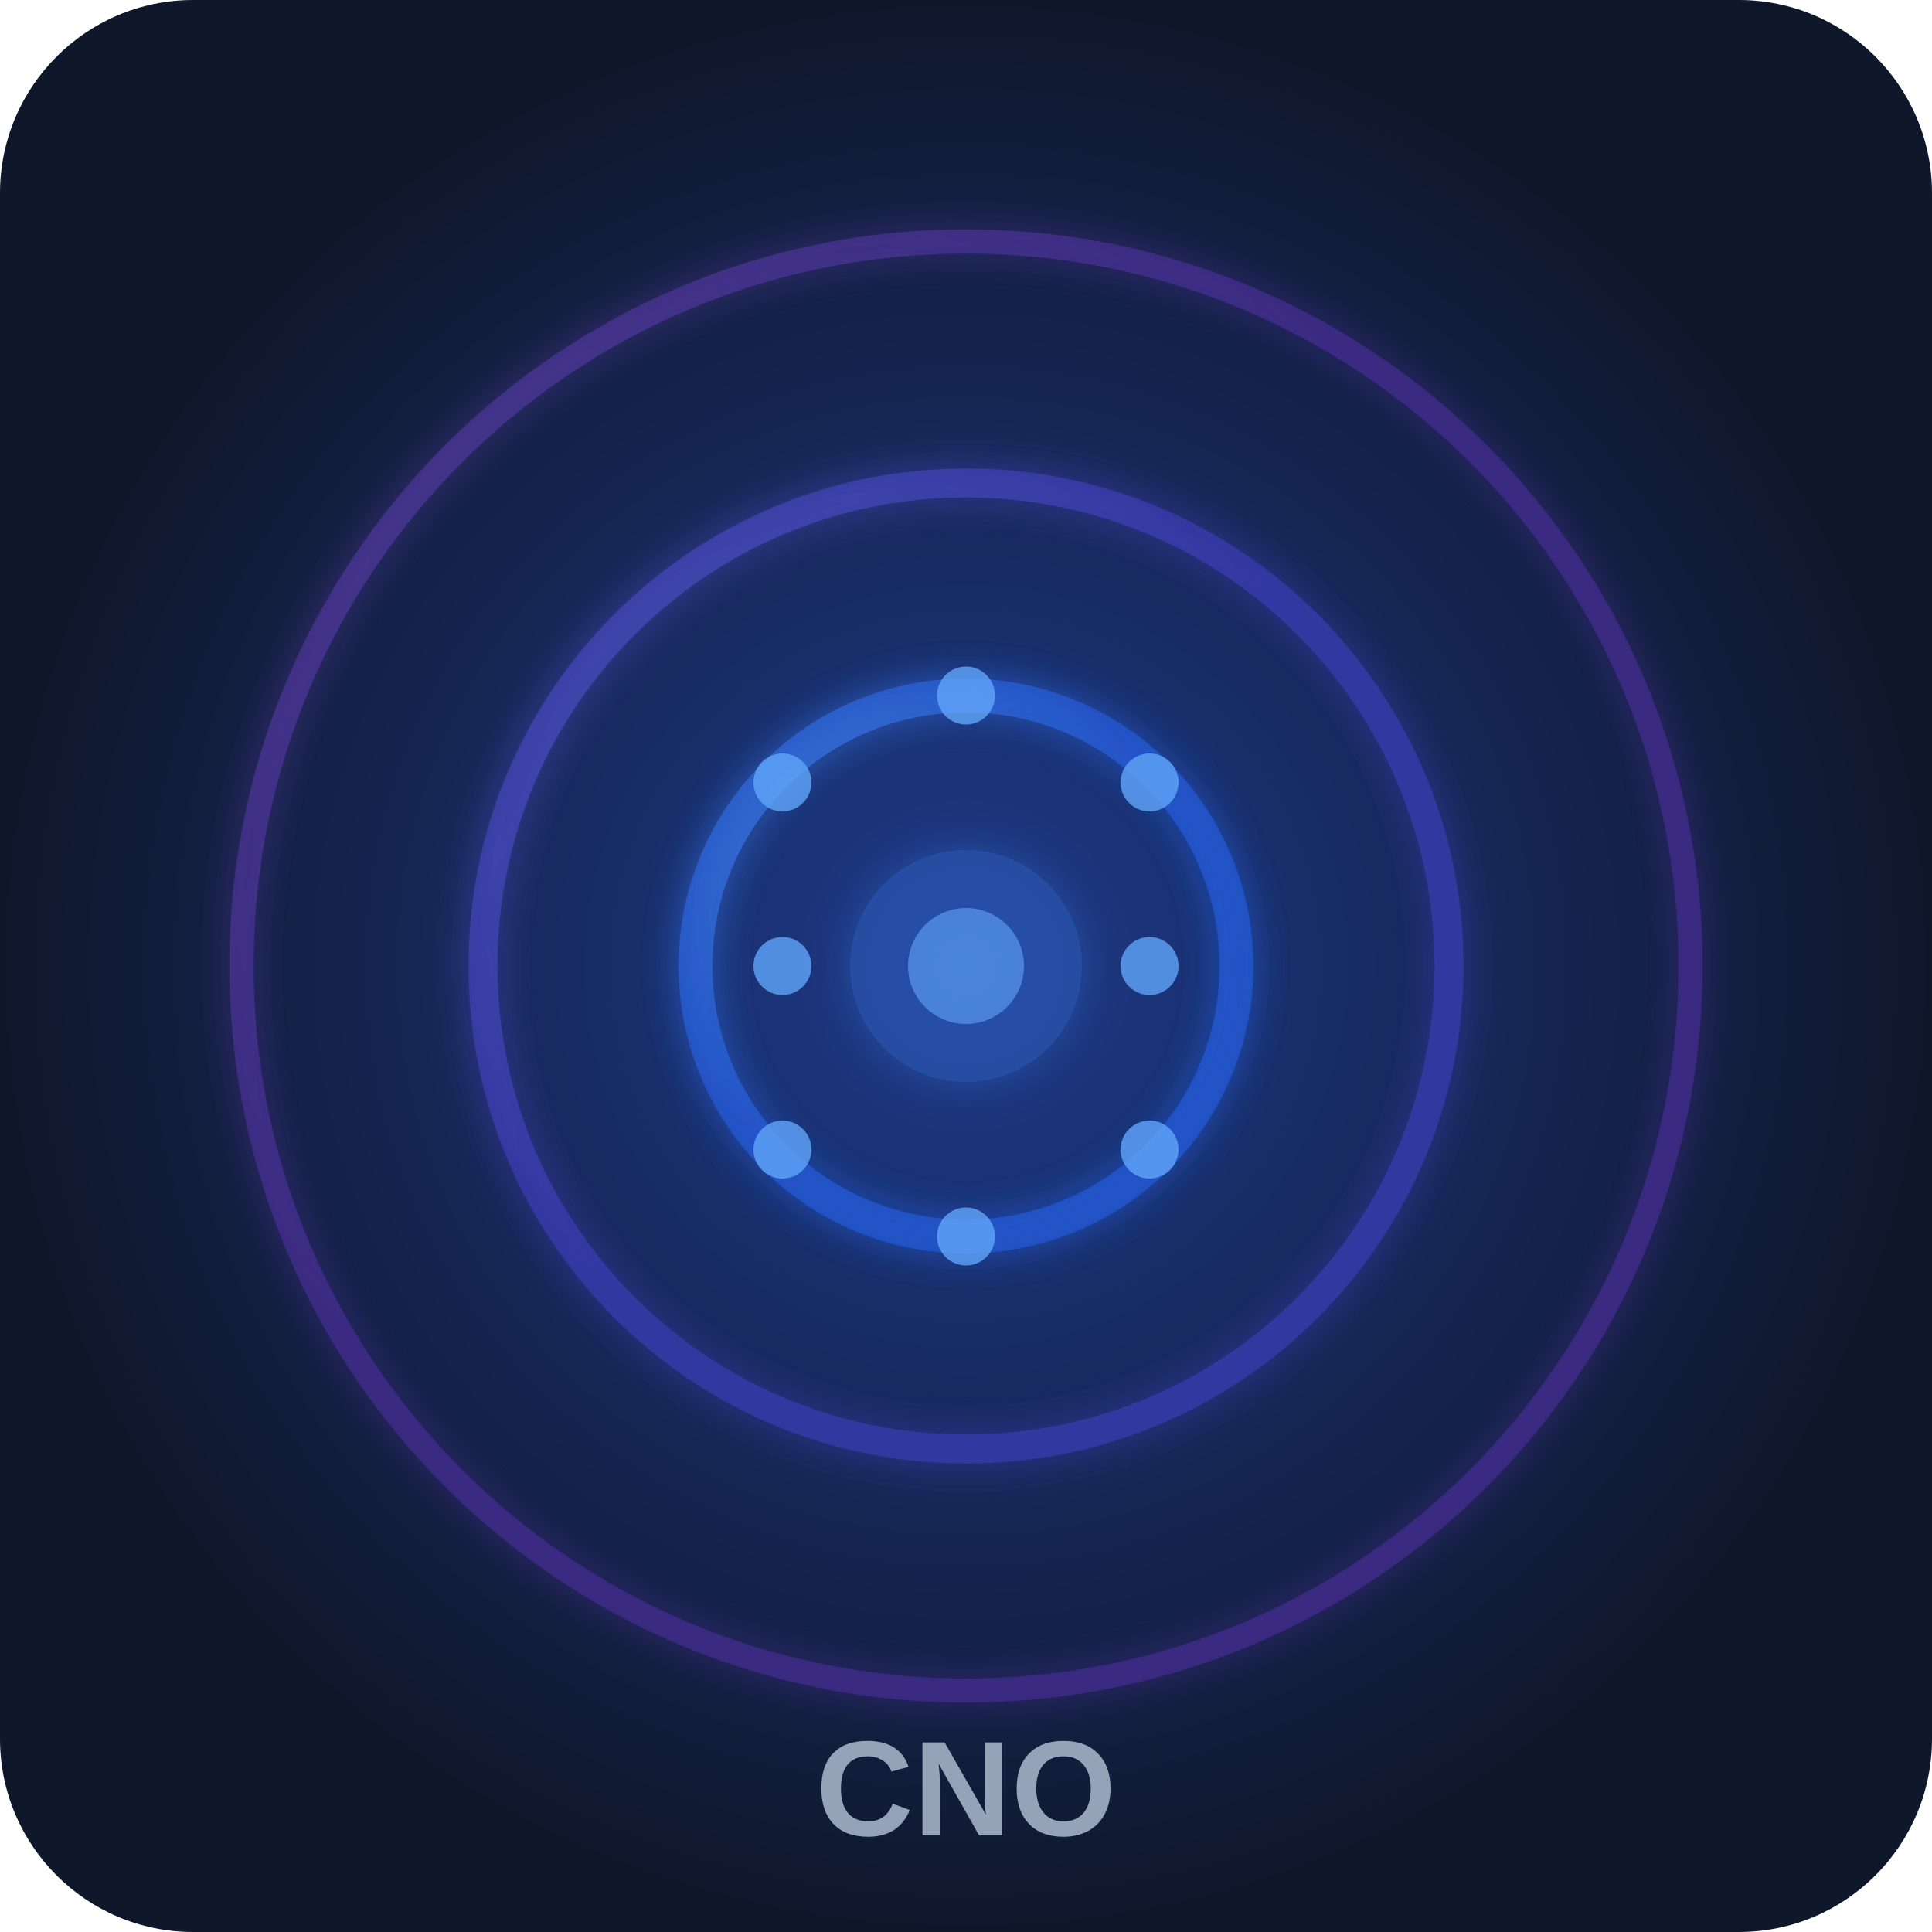
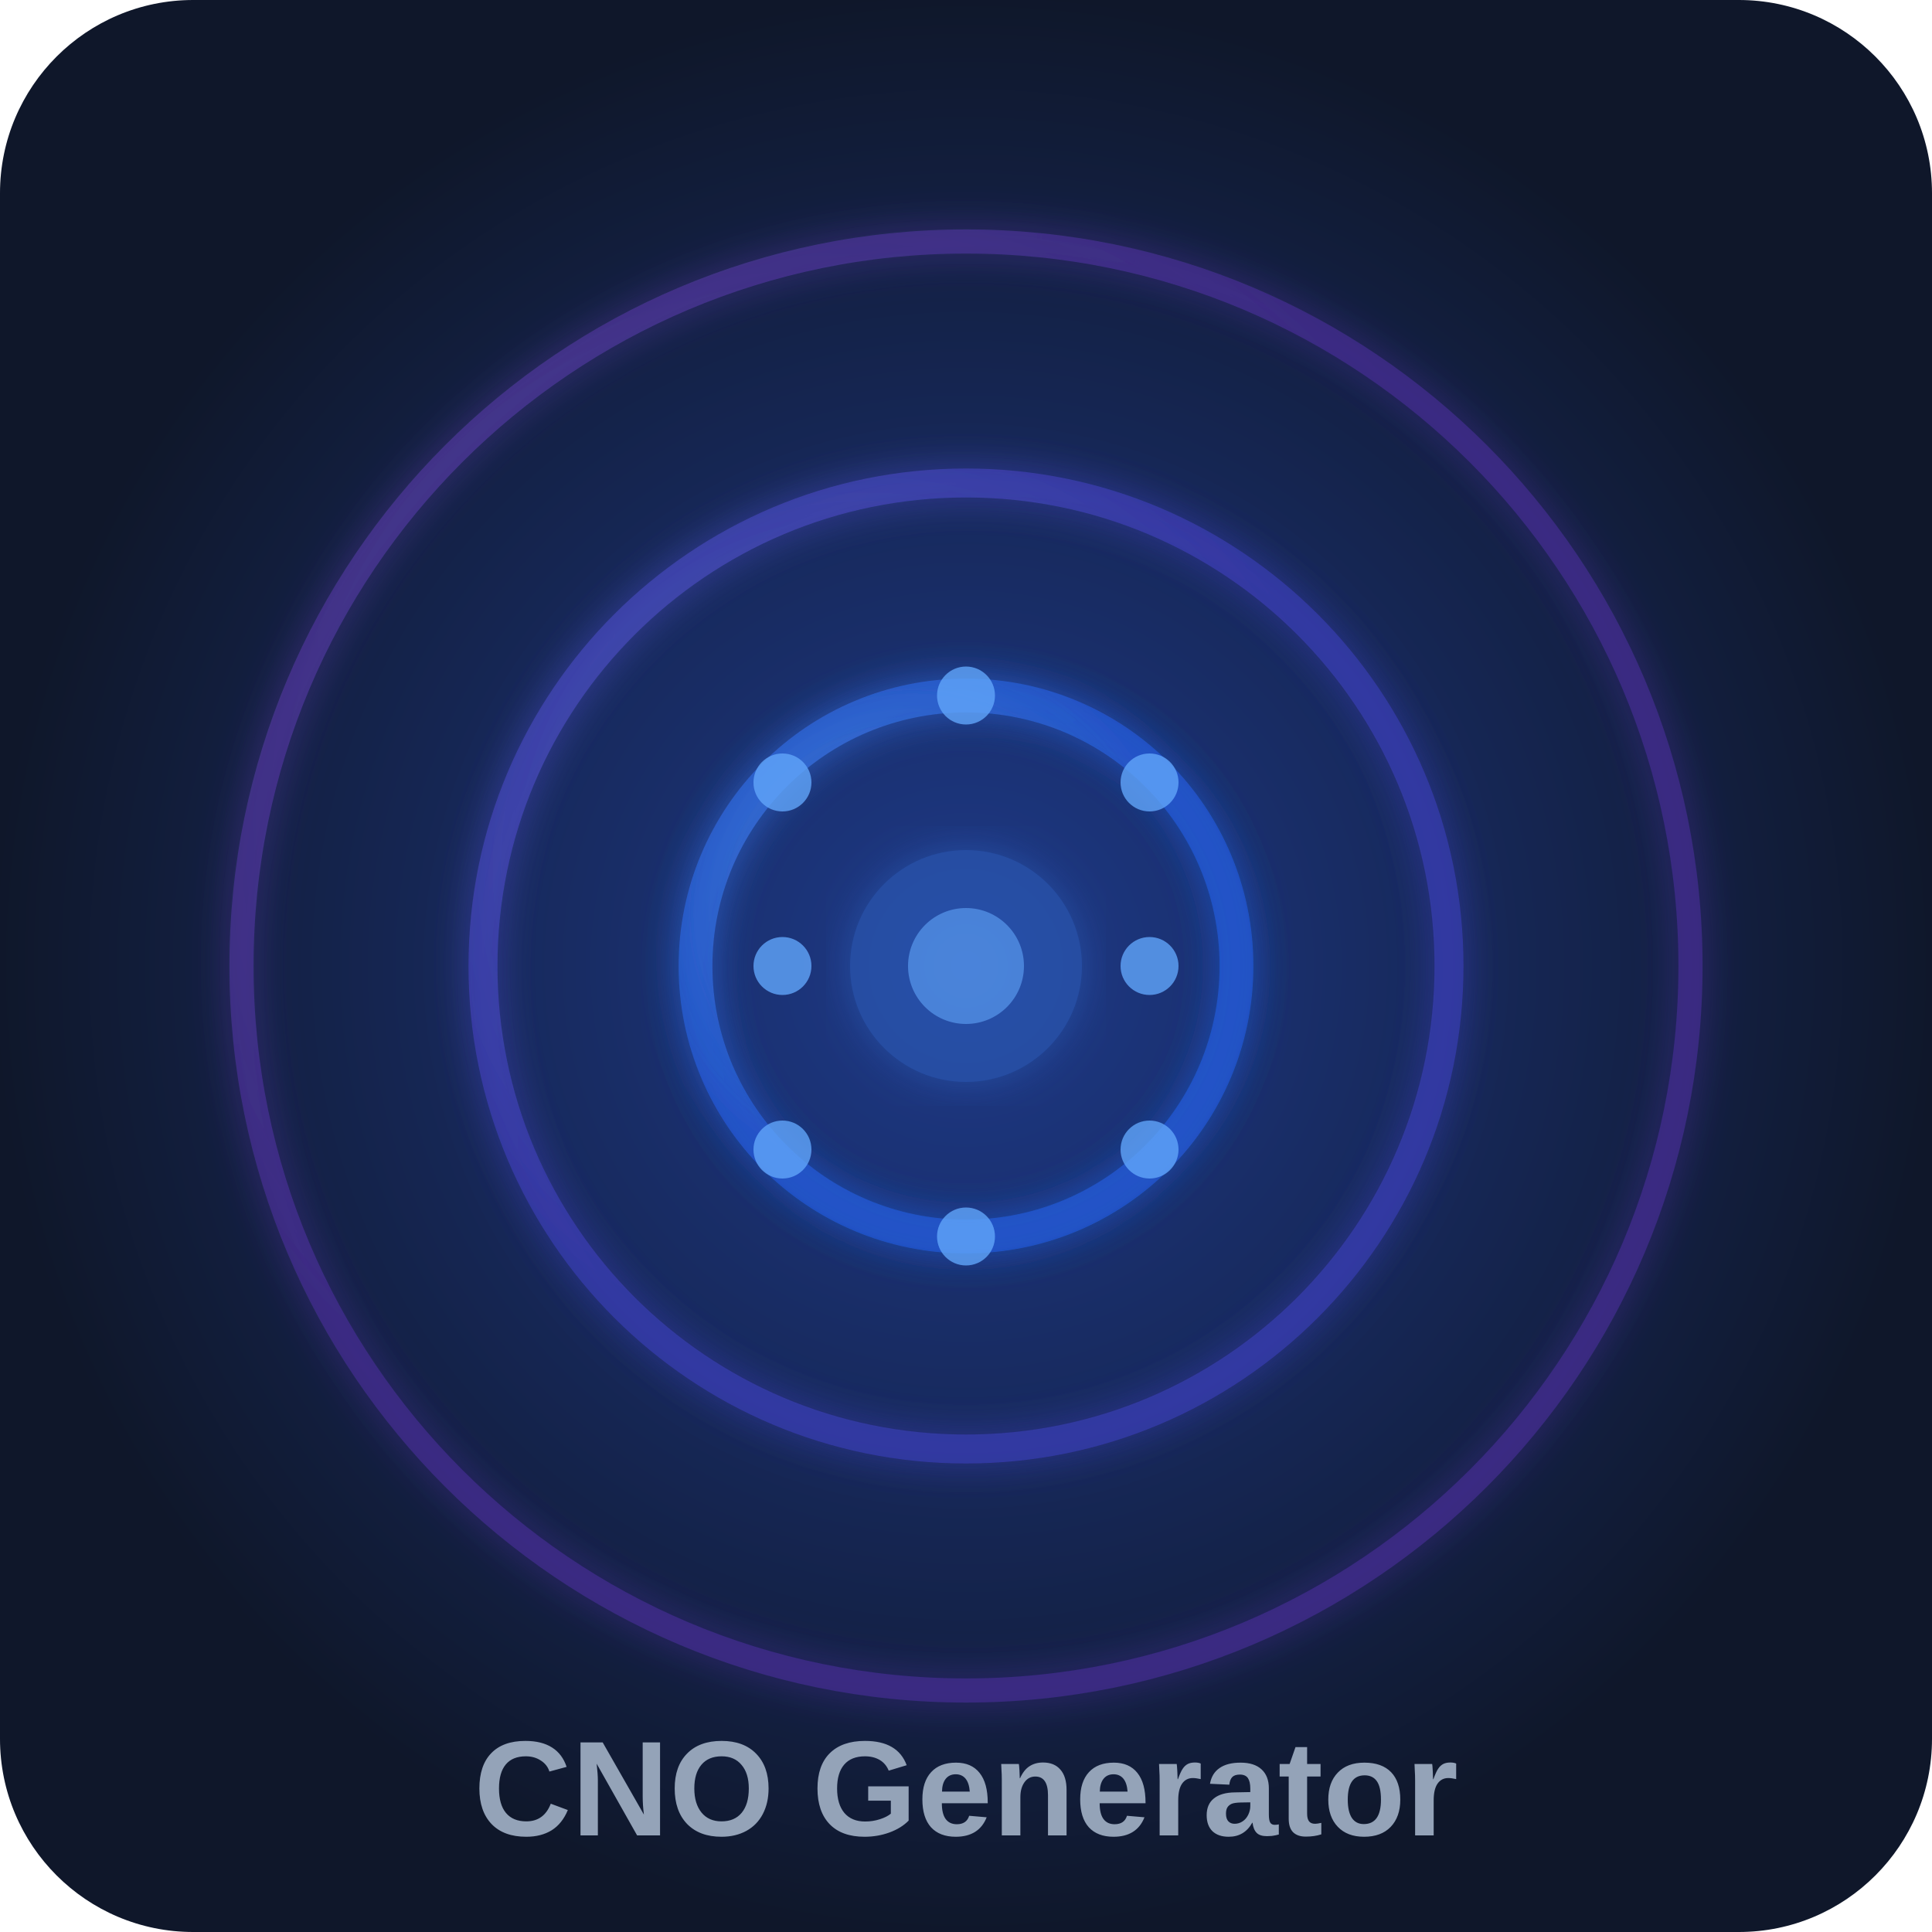
<svg xmlns="http://www.w3.org/2000/svg" viewBox="0 0 200 200">
  <defs>
    <radialGradient id="bgGrad" cx="50%" cy="50%">
      <stop offset="0%" style="stop-color:#1e3a8a;stop-opacity:1" />
      <stop offset="100%" style="stop-color:#0f172a;stop-opacity:1" />
    </radialGradient>
    <radialGradient id="sphere1" cx="40%" cy="40%">
      <stop offset="0%" style="stop-color:#60a5fa;stop-opacity:0.9" />
      <stop offset="100%" style="stop-color:#2563eb;stop-opacity:0.7" />
    </radialGradient>
    <radialGradient id="sphere2" cx="40%" cy="40%">
      <stop offset="0%" style="stop-color:#818cf8;stop-opacity:0.8" />
      <stop offset="100%" style="stop-color:#4f46e5;stop-opacity:0.6" />
    </radialGradient>
    <radialGradient id="sphere3" cx="40%" cy="40%">
      <stop offset="0%" style="stop-color:#a78bfa;stop-opacity:0.7" />
      <stop offset="100%" style="stop-color:#7c3aed;stop-opacity:0.5" />
    </radialGradient>
    <filter id="glow">
      <feGaussianBlur stdDeviation="2" result="coloredBlur" />
      <feMerge>
        <feMergeNode in="coloredBlur" />
        <feMergeNode in="SourceGraphic" />
      </feMerge>
    </filter>
  </defs>
  <rect width="200" height="200" fill="url(#bgGrad)" rx="20" />
  <circle cx="100" cy="100" r="75" fill="none" stroke="url(#sphere3)" stroke-width="2.5" opacity="0.6" filter="url(#glow)" />
  <circle cx="100" cy="100" r="50" fill="none" stroke="url(#sphere2)" stroke-width="3" opacity="0.7" filter="url(#glow)" />
  <circle cx="100" cy="100" r="28" fill="none" stroke="url(#sphere1)" stroke-width="3.5" opacity="0.85" filter="url(#glow)" />
  <g opacity="0.8">
    <circle cx="100" cy="72" r="3" fill="#60a5fa" />
    <circle cx="119" cy="81" r="3" fill="#60a5fa" />
    <circle cx="119" cy="100" r="3" fill="#60a5fa" />
    <circle cx="119" cy="119" r="3" fill="#60a5fa" />
    <circle cx="100" cy="128" r="3" fill="#60a5fa" />
    <circle cx="81" cy="119" r="3" fill="#60a5fa" />
    <circle cx="81" cy="100" r="3" fill="#60a5fa" />
    <circle cx="81" cy="81" r="3" fill="#60a5fa" />
  </g>
  <circle cx="100" cy="100" r="12" fill="#3b82f6" opacity="0.3" filter="url(#glow)" />
  <circle cx="100" cy="100" r="6" fill="#60a5fa" opacity="0.6" />
-   <text x="100" y="190" font-family="Arial, sans-serif" font-size="14" font-weight="bold" fill="#94a3b8" text-anchor="middle">CNO</text>
+   <text x="100" y="190" font-family="Arial, sans-serif" font-size="14" font-weight="bold" fill="#94a3b8" text-anchor="middle">CNO Generator</text>
</svg>
